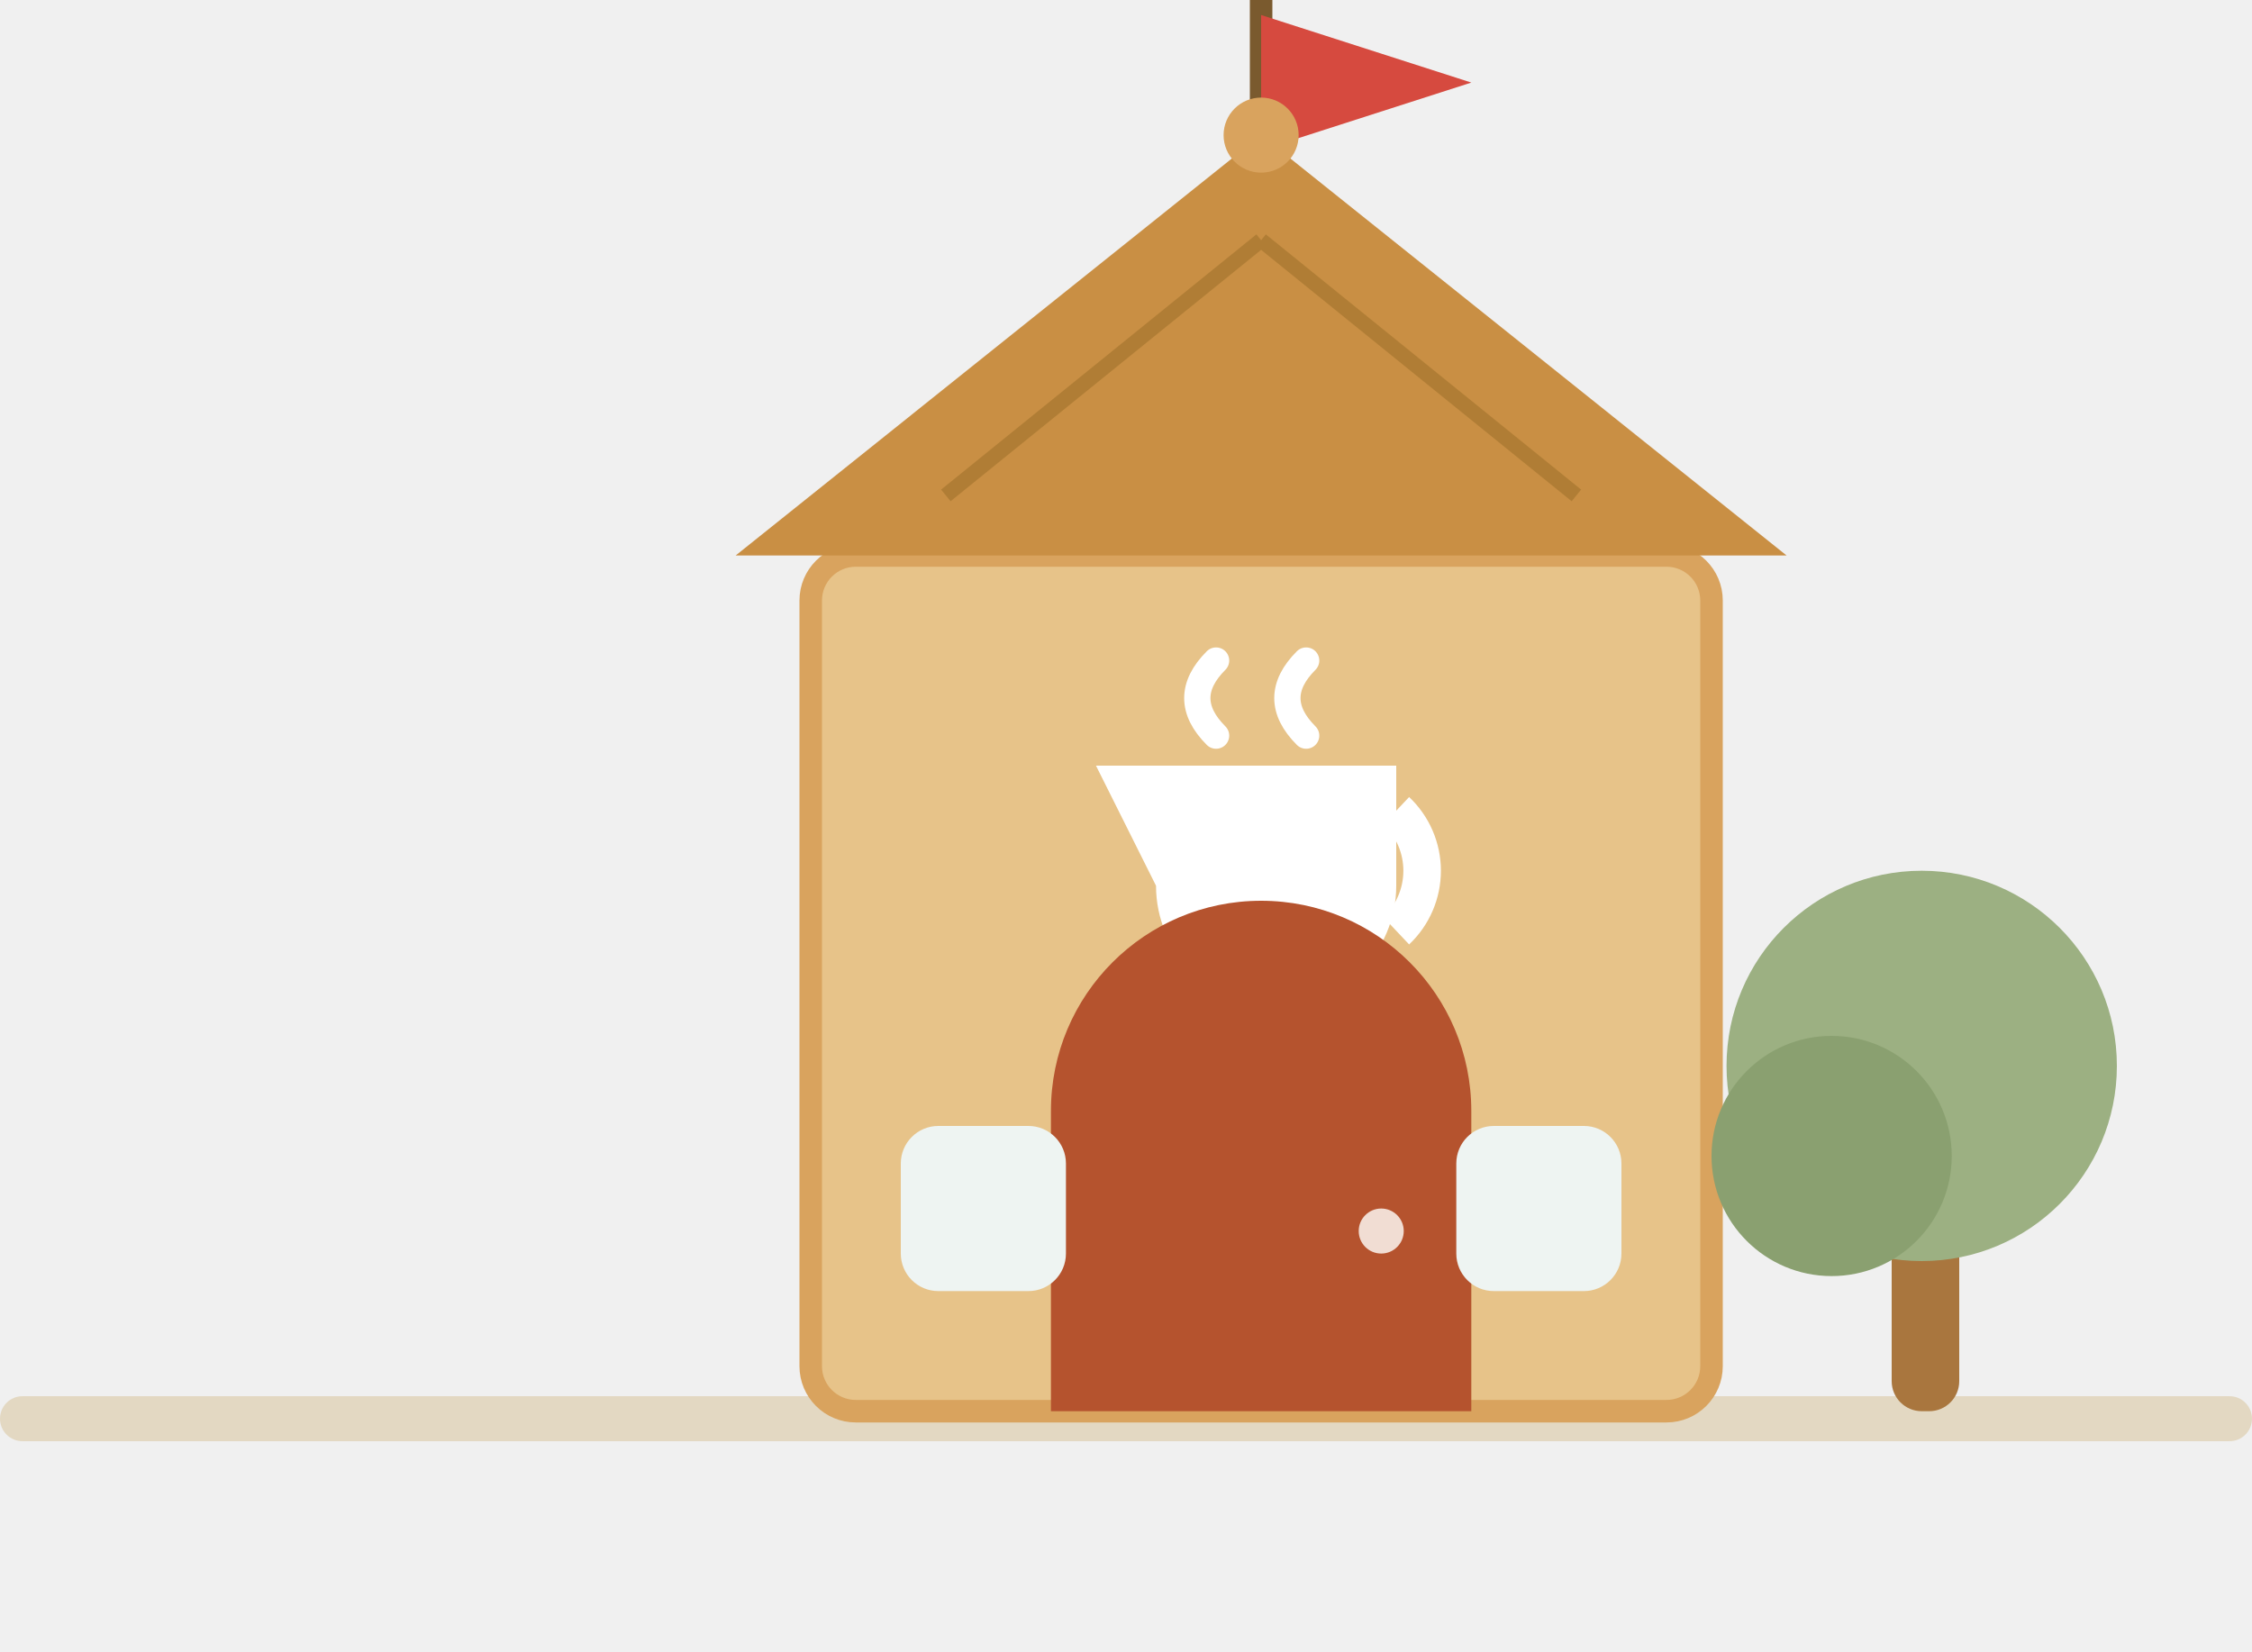
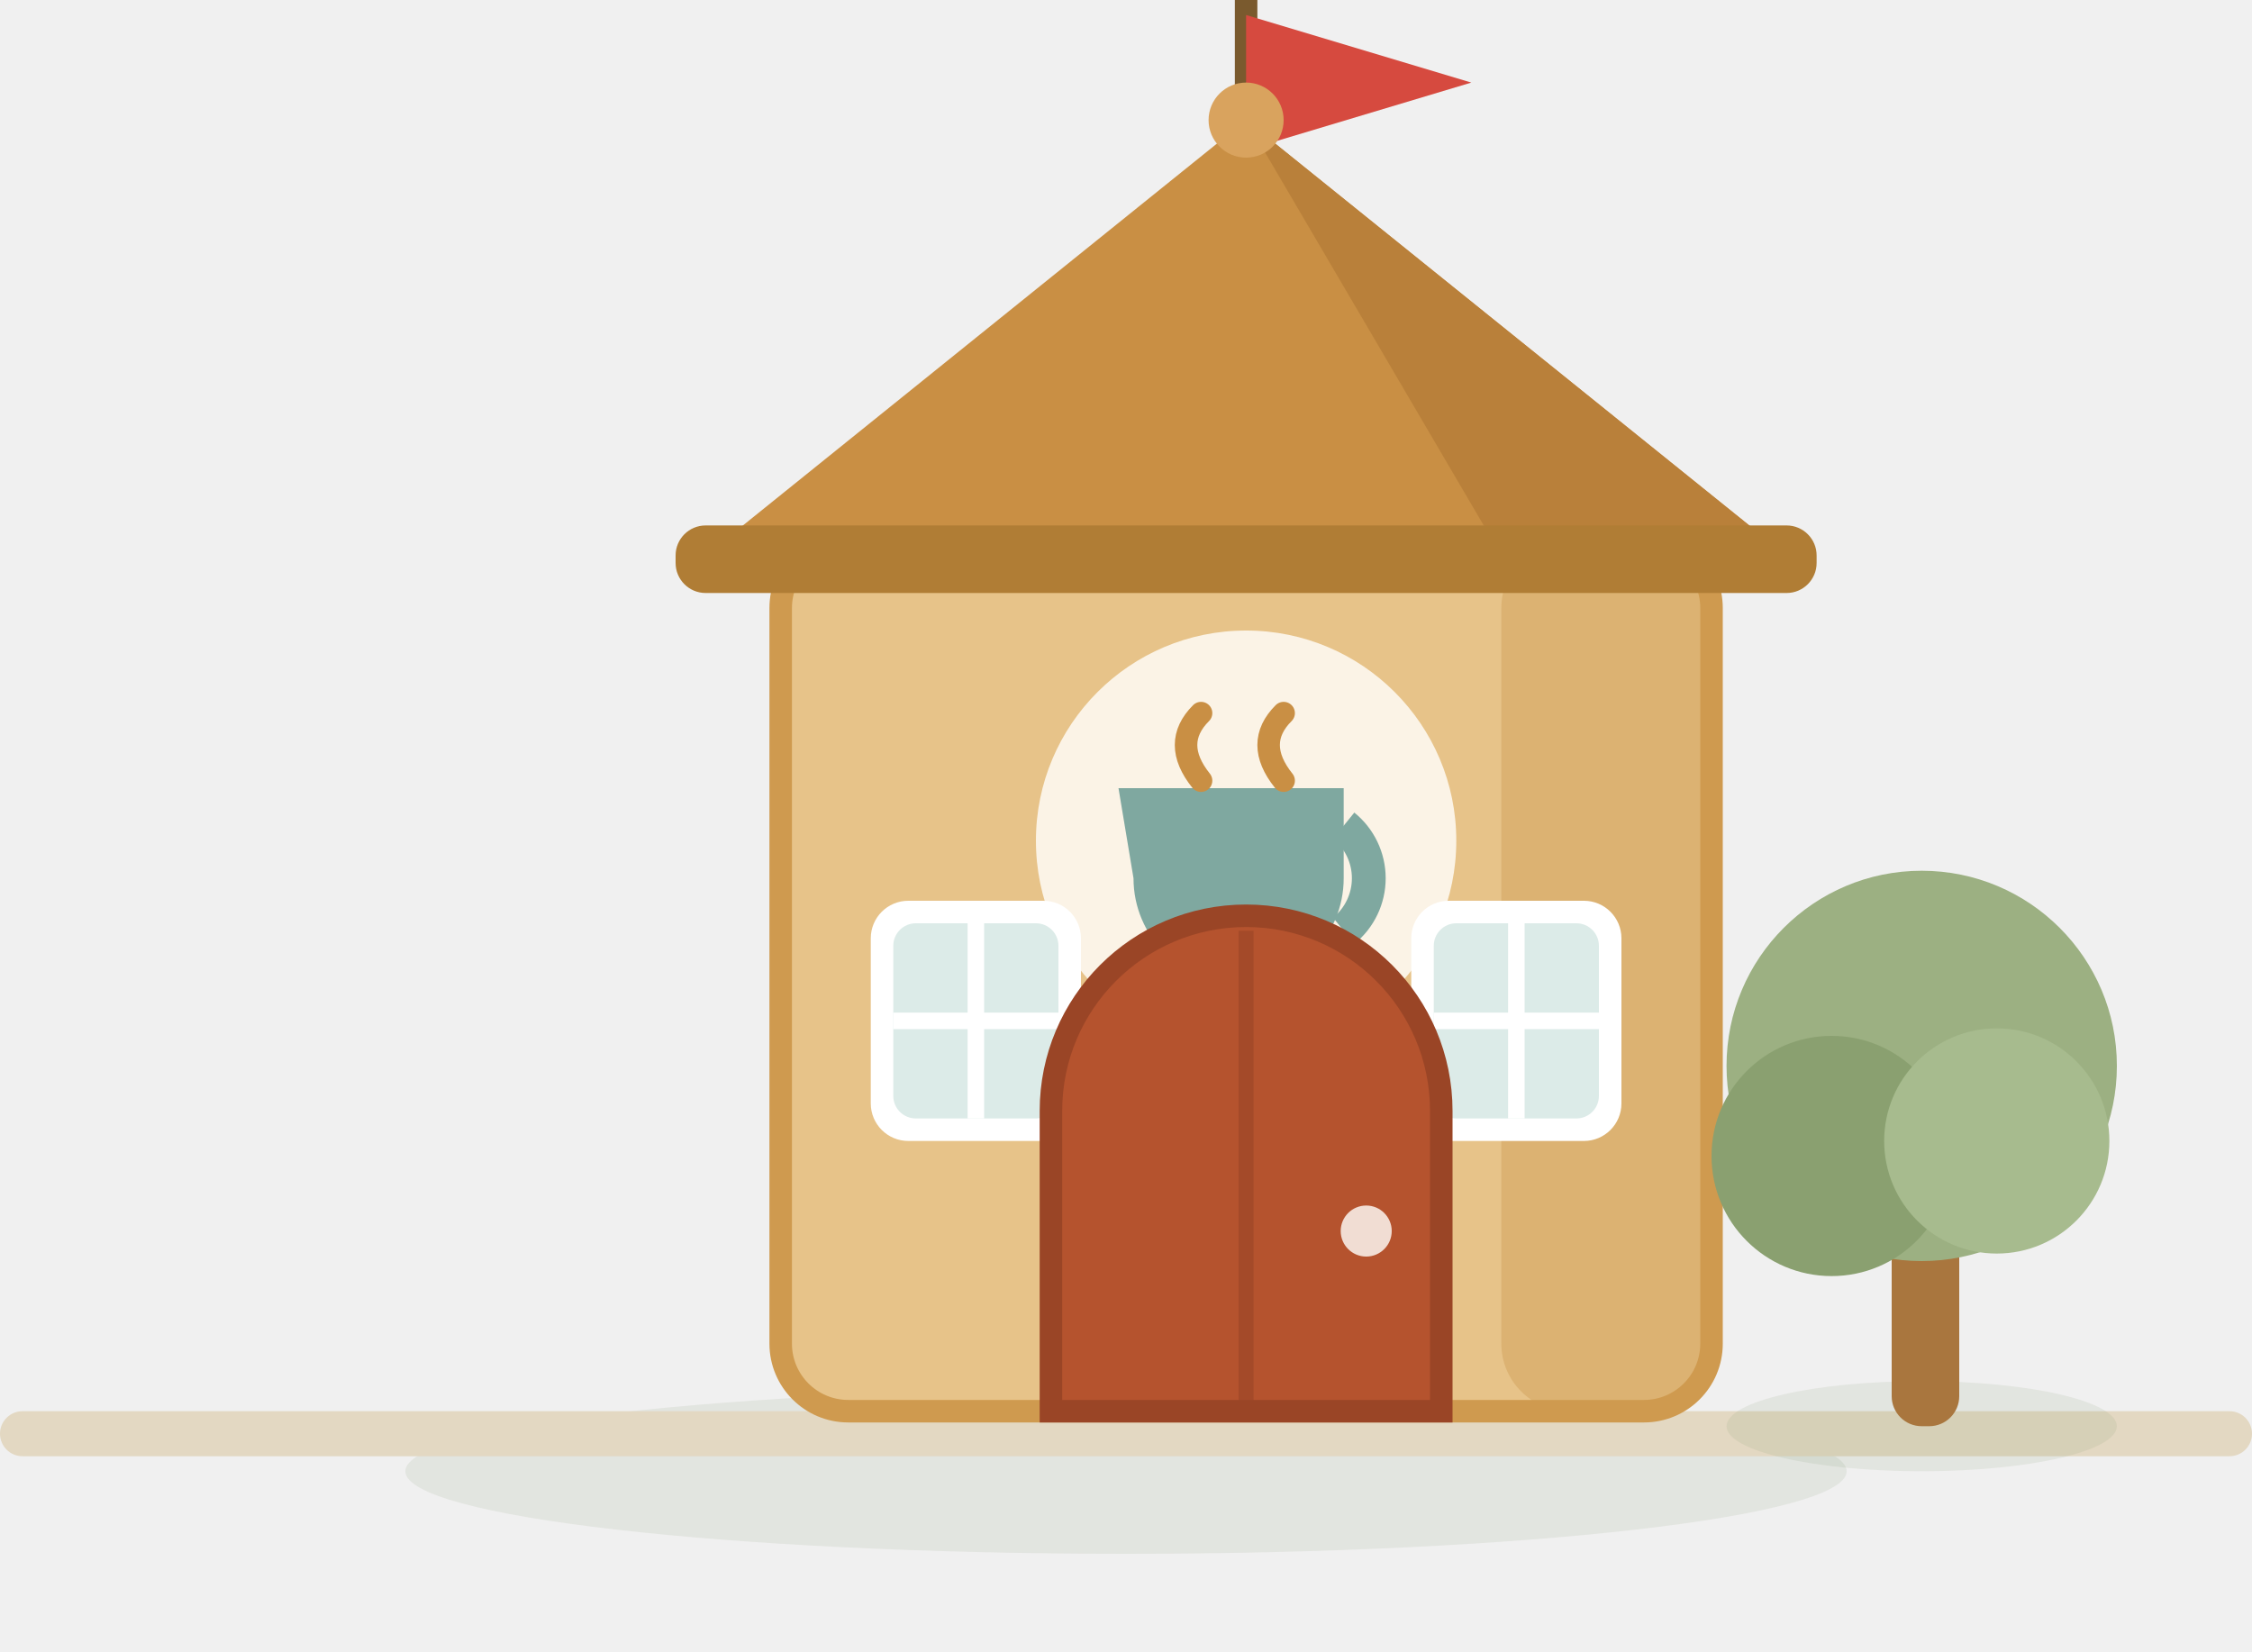
- <svg xmlns="http://www.w3.org/2000/svg" viewBox="0 0 300 220" role="img" aria-label="Illustrated café tower with a cup sign and flag.">
-   <rect x="0" y="186" width="300" height="6" rx="3" fill="#e3d8c2" />
-   <rect x="108" y="74" width="120" height="114" rx="6" fill="#e7c389" stroke="#D9A35E" stroke-width="3" />
-   <polygon points="98,74 168,18 238,74" fill="#c98f44" />
-   <line x1="126" y1="66" x2="168" y2="32" stroke="#b07d35" stroke-width="2" />
-   <line x1="210" y1="66" x2="168" y2="32" stroke="#b07d35" stroke-width="2" />
-   <line x1="168" y1="18" x2="168" y2="-2" stroke="#7a5a2e" stroke-width="3" />
-   <path d="M168 2 L196 11 L168 20 Z" fill="#D64A3F">
-     <animateTransform attributeName="transform" type="rotate" values="-6 168 11;9 168 11;-6 168 11" dur="2.3s" repeatCount="indefinite" />
+ <svg xmlns="http://www.w3.org/2000/svg" viewBox="0 0 300 220" role="img" aria-label="Illustrated café tower with a cup sign and a flag.">
+   <ellipse cx="150" cy="196" rx="96" ry="11" fill="#7a8f63" opacity="0.12" />
+   <rect x="0" y="188" width="300" height="6" rx="3" fill="#e3d8c2" />
+   <rect x="104" y="72" width="124" height="116" rx="9" fill="#e7c389" />
+   <rect x="200" y="72" width="28" height="116" rx="9" fill="#d3a45f" opacity="0.55" />
+   <rect x="104" y="72" width="124" height="116" rx="9" fill="none" stroke="#cf9a4f" stroke-width="3" />
+   <polygon points="94,74 166,16 238,74" fill="#c98f44" />
+   <polygon points="166,16 238,74 200,74" fill="#b9803a" />
+   <rect x="90" y="70" width="152" height="9" rx="4" fill="#b07d35" />
+   <line x1="166" y1="16" x2="166" y2="-2" stroke="#7a5a2e" stroke-width="3" />
+   <path d="M166 2 L196 11 L166 20 Z" fill="#D64A3F">
+     <animateTransform attributeName="transform" type="rotate" values="-6 166 11;9 166 11;-6 166 11" dur="2.3s" repeatCount="indefinite" />
  </path>
-   <circle cx="168" cy="18" r="5" fill="#D9A35E" />
-   <g transform="translate(168,112)">
-     <path d="M-22 -10 H18 V6 a16 16 0 0 1 -32 0 Z" fill="#fff" />
-     <path d="M18 -4 a11 11 0 0 1 0 16" fill="none" stroke="#fff" stroke-width="5" />
-     <path d="M-6 -24 q-5 5 0 10 M6 -24 q-5 5 0 10" stroke="#fff" stroke-width="3.5" fill="none" stroke-linecap="round" />
+   <circle cx="166" cy="16" r="5" fill="#D9A35E" />
+   <circle cx="166" cy="112" r="28" fill="#fbf3e6" />
+   <g transform="translate(166,114)">
+     <path d="M-17 -9 H13 V3 a14 14 0 0 1 -28 0 Z" fill="#7FA8A0" />
+     <path d="M13 -4 a9 9 0 0 1 0 14" fill="none" stroke="#7FA8A0" stroke-width="4.5" />
+     <path d="M-6 -19 q-4 4 0 9 M5 -19 q-4 4 0 9" stroke="#c98f44" stroke-width="3" fill="none" stroke-linecap="round" />
  </g>
-   <path d="M140 188 v-40 a28 28 0 0 1 56 0 v40 Z" fill="#B5532E" />
-   <circle cx="184" cy="164" r="3" fill="#f1ddd3" />
-   <rect x="120" y="150" width="22" height="22" rx="5" fill="#eef4f2" />
-   <rect x="194" y="150" width="22" height="22" rx="5" fill="#eef4f2" />
-   <rect x="252" y="150" width="9" height="38" rx="4" fill="#a9763e" />
+   <rect x="116" y="120" width="28" height="32" rx="5" fill="#fff" />
+   <rect x="119" y="123" width="22" height="26" rx="3" fill="#dcebe8" />
+   <line x1="130" y1="123" x2="130" y2="149" stroke="#fff" stroke-width="2.2" />
+   <line x1="119" y1="136" x2="141" y2="136" stroke="#fff" stroke-width="2.2" />
+   <rect x="188" y="120" width="28" height="32" rx="5" fill="#fff" />
+   <rect x="191" y="123" width="22" height="26" rx="3" fill="#dcebe8" />
+   <line x1="202" y1="123" x2="202" y2="149" stroke="#fff" stroke-width="2.2" />
+   <line x1="191" y1="136" x2="213" y2="136" stroke="#fff" stroke-width="2.2" />
+   <path d="M140 188 v-40 a26 26 0 0 1 52 0 v40 Z" fill="#B5532E" />
+   <path d="M140 188 v-40 a26 26 0 0 1 52 0 v40 Z" fill="none" stroke="#9a4526" stroke-width="3" />
+   <line x1="166" y1="124" x2="166" y2="188" stroke="#9a4526" stroke-width="2" opacity="0.6" />
+   <circle cx="182" cy="164" r="3.4" fill="#f1ddd3" />
+   <ellipse cx="256" cy="190" rx="26" ry="6" fill="#7a8f63" opacity="0.12" />
+   <rect x="252" y="150" width="9" height="40" rx="4" fill="#a9763e" />
  <circle cx="256" cy="142" r="26" fill="#9CB082" />
  <circle cx="244" cy="154" r="16" fill="#8aa070" />
+   <circle cx="266" cy="152" r="15" fill="#a7bb8e" />
</svg>
